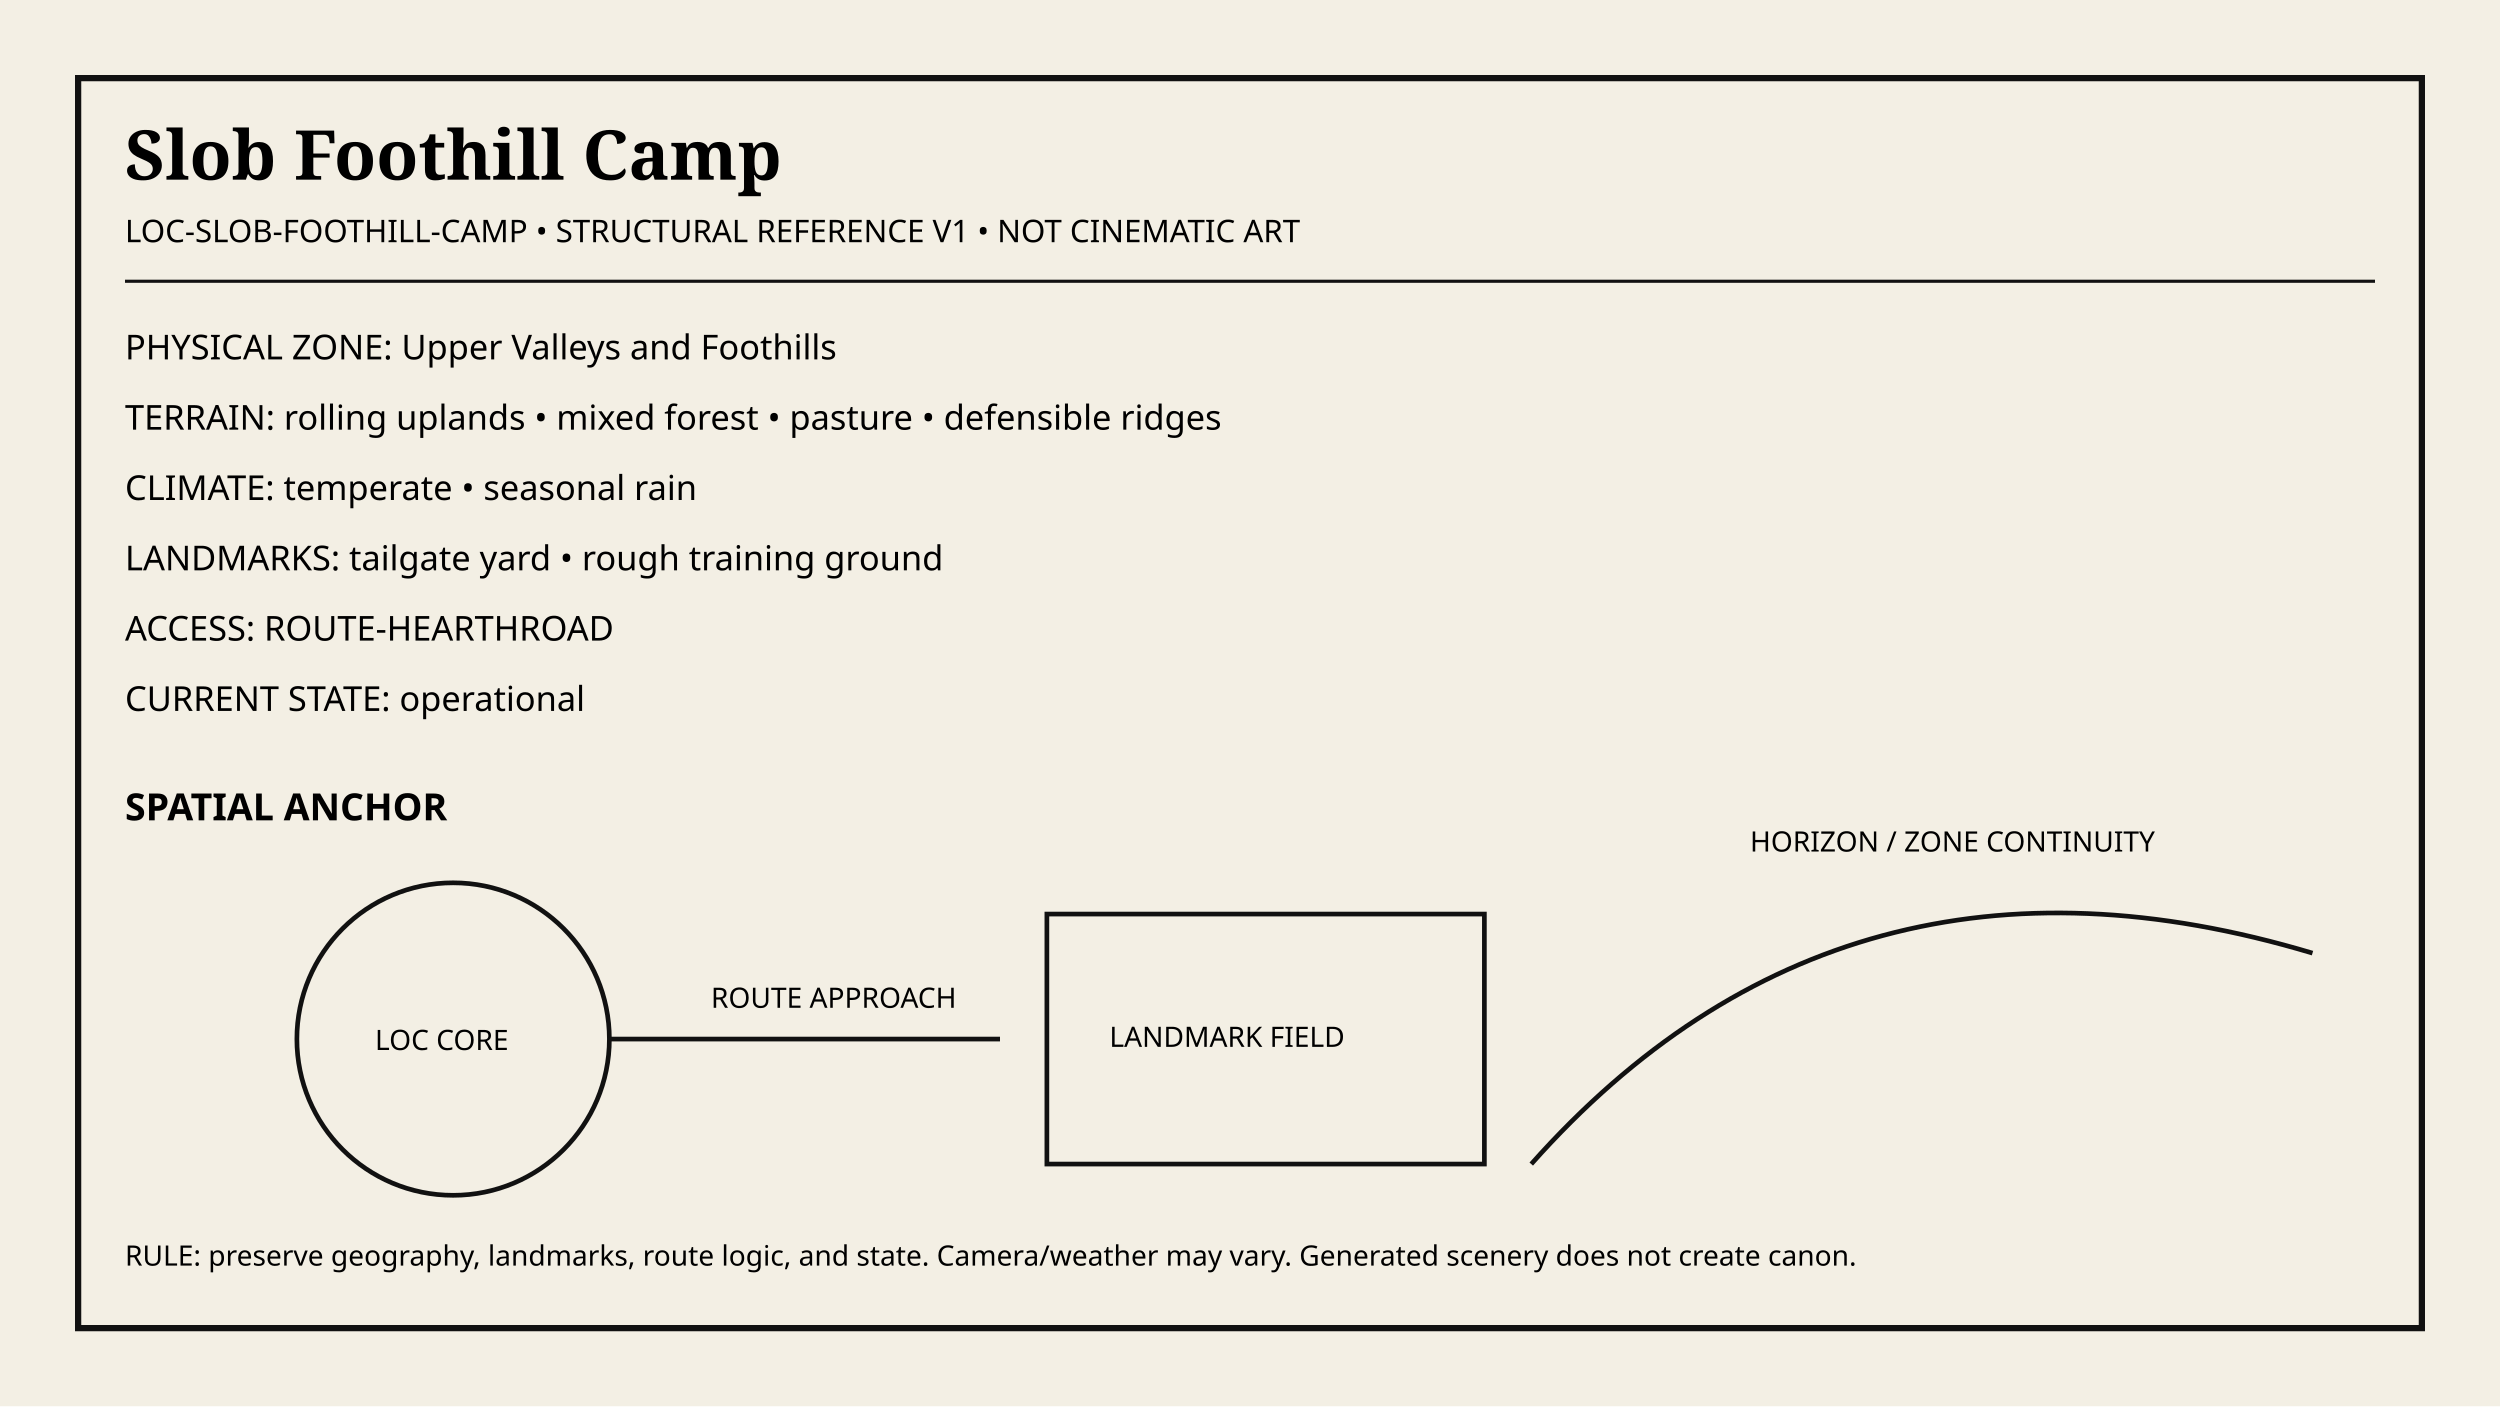
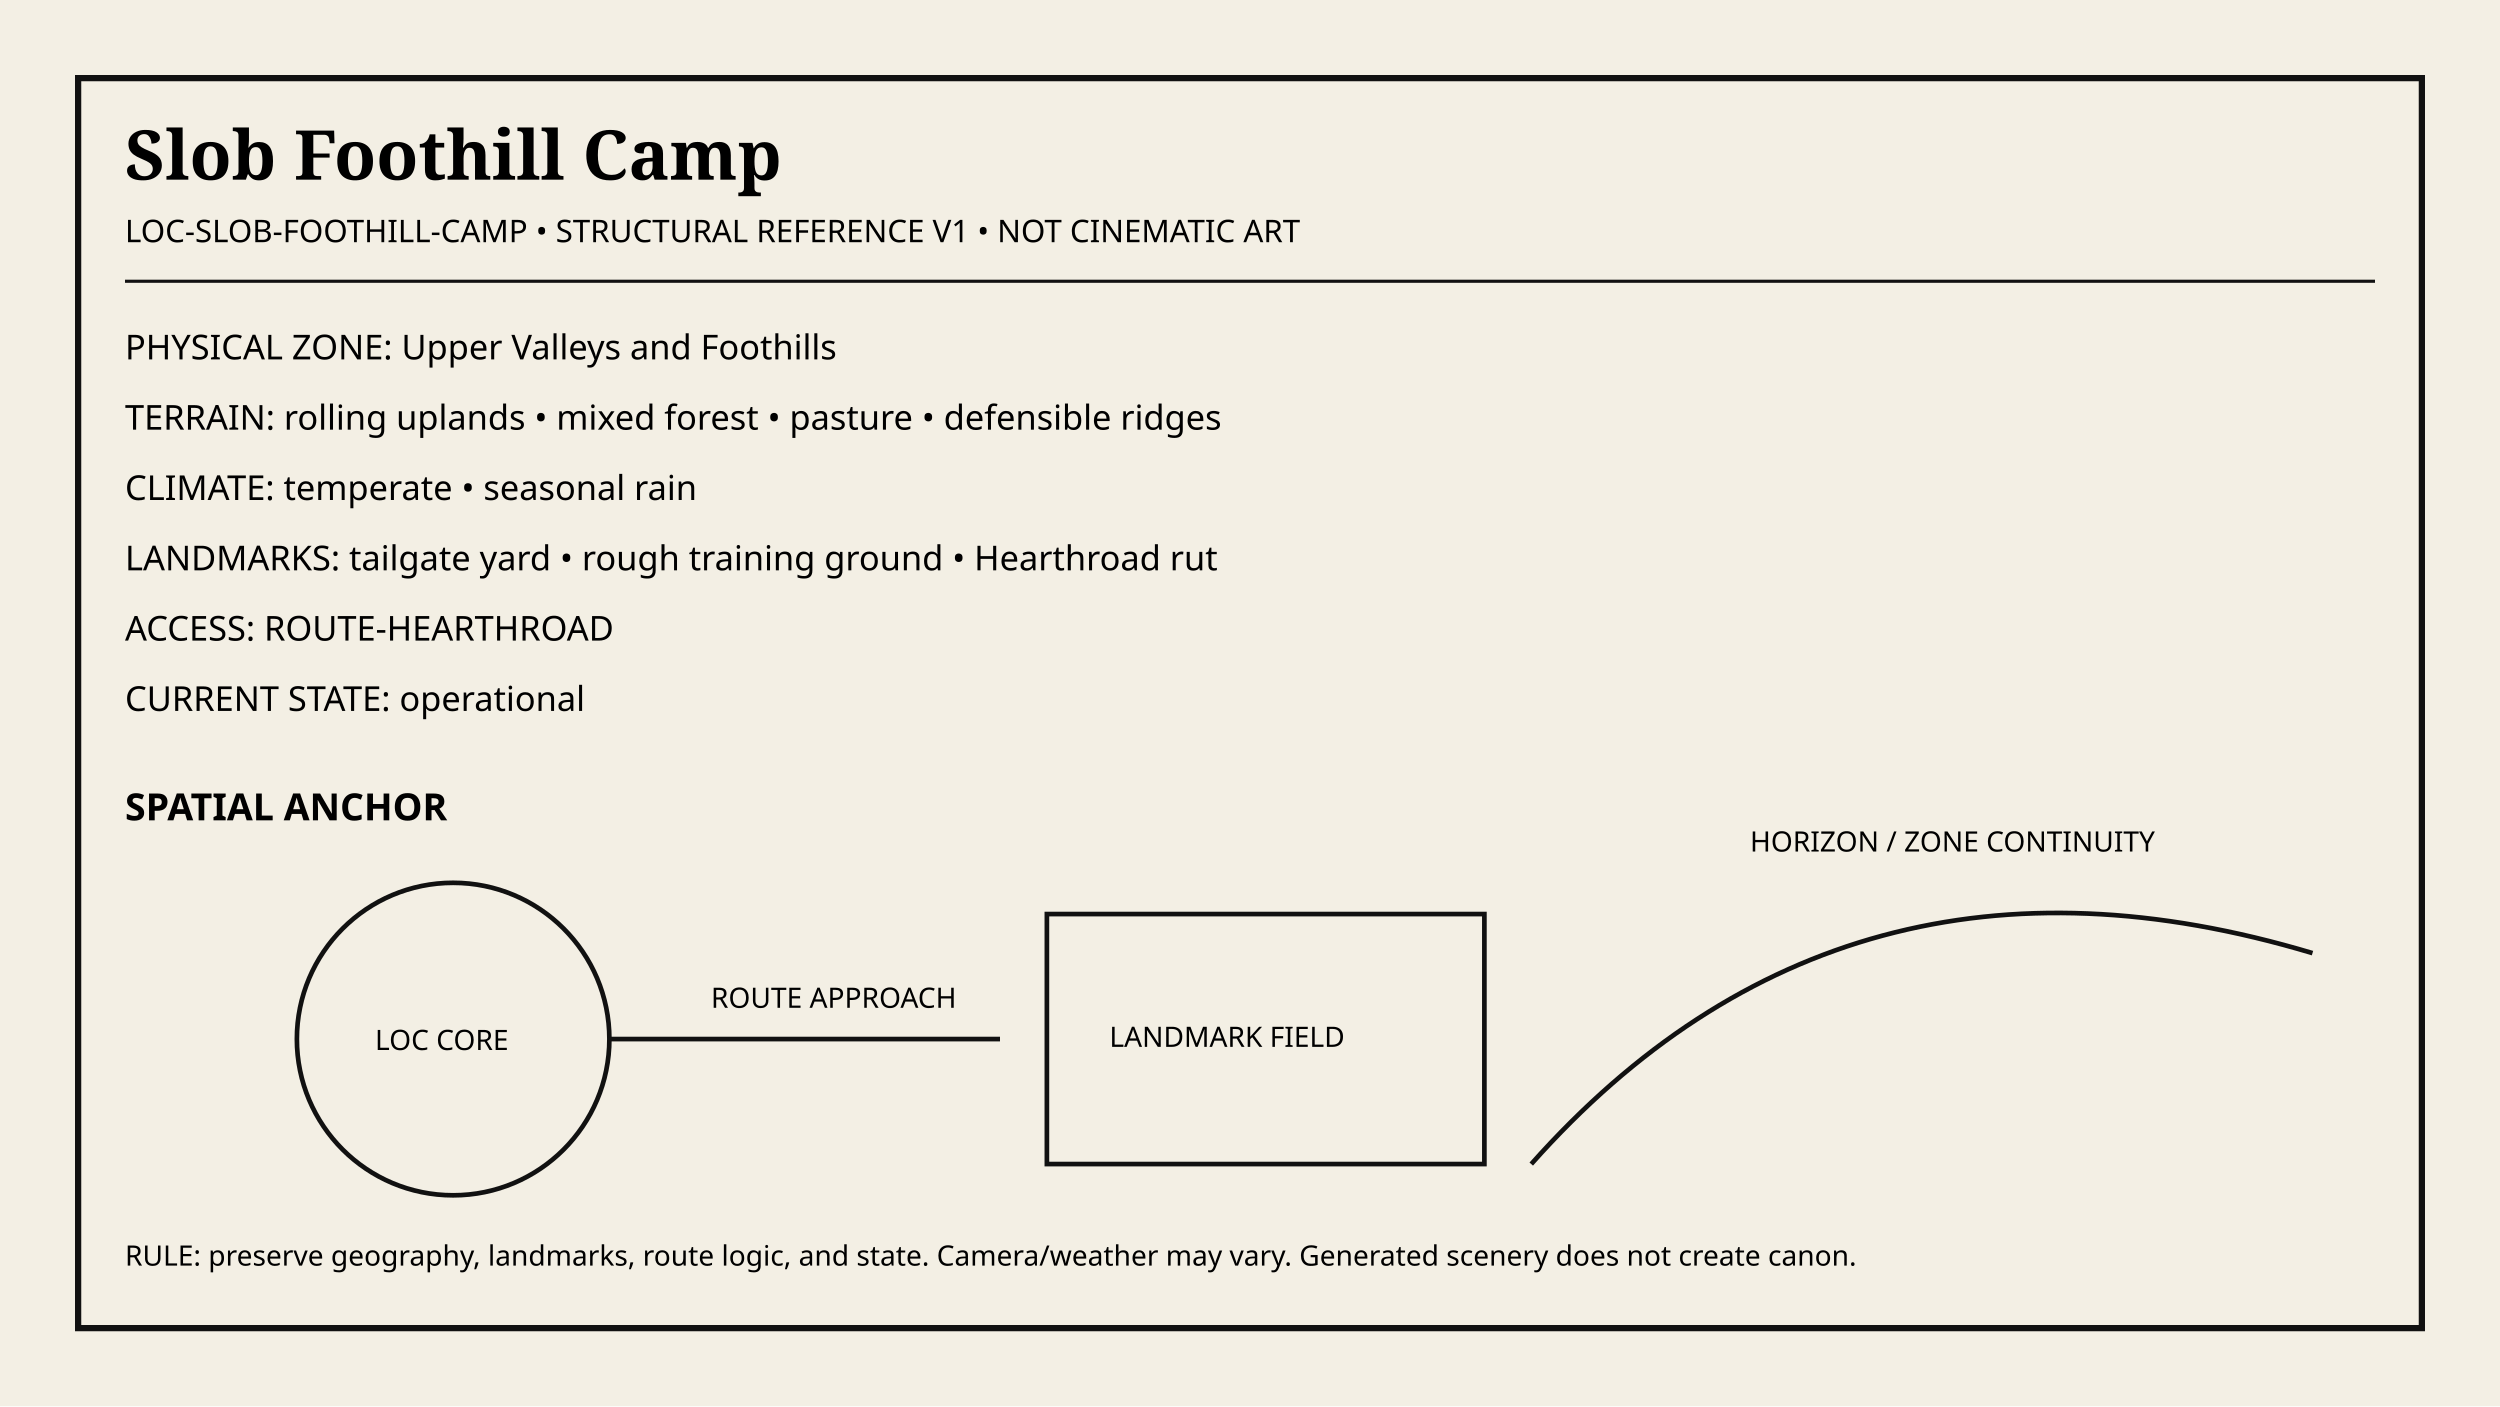
<svg xmlns="http://www.w3.org/2000/svg" width="1600" height="900" viewBox="0 0 1600 900">
  <rect width="1600" height="900" fill="#f3efe4" />
  <rect x="50" y="50" width="1500" height="800" fill="none" stroke="#111" stroke-width="4" />
  <text x="80" y="115" font-family="serif" font-size="44" font-weight="700">Slob Foothill Camp</text>
  <text x="80" y="155" font-family="sans-serif" font-size="20">LOC-SLOB-FOOTHILL-CAMP • STRUCTURAL REFERENCE V1 • NOT CINEMATIC ART</text>
  <line x1="80" y1="180" x2="1520" y2="180" stroke="#111" stroke-width="2" />
  <text x="80" y="230" font-family="sans-serif" font-size="22">PHYSICAL ZONE: Upper Valleys and Foothills</text>
  <text x="80" y="275" font-family="sans-serif" font-size="22">TERRAIN: rolling uplands • mixed forest • pasture • defensible ridges</text>
  <text x="80" y="320" font-family="sans-serif" font-size="22">CLIMATE: temperate • seasonal rain</text>
-   <text x="80" y="365" font-family="sans-serif" font-size="22">LANDMARKS: tailgate yard • rough training ground</text>
+   <text x="80" y="365" font-family="sans-serif" font-size="22">LANDMARKS: tailgate yard • rough training ground • Hearthroad rut</text>
  <text x="80" y="410" font-family="sans-serif" font-size="22">ACCESS: ROUTE-HEARTHROAD</text>
  <text x="80" y="455" font-family="sans-serif" font-size="22">CURRENT STATE: operational</text>
  <text x="80" y="525" font-family="sans-serif" font-size="24" font-weight="700">SPATIAL ANCHOR</text>
  <circle cx="290" cy="665" r="100" fill="none" stroke="#111" stroke-width="3" />
  <text x="240" y="672" font-family="sans-serif" font-size="18">LOC CORE</text>
  <line x1="390" y1="665" x2="640" y2="665" stroke="#111" stroke-width="3" />
  <text x="455" y="645" font-family="sans-serif" font-size="18">ROUTE APPROACH</text>
  <rect x="670" y="585" width="280" height="160" fill="none" stroke="#111" stroke-width="3" />
  <text x="710" y="670" font-family="sans-serif" font-size="18">LANDMARK FIELD</text>
  <path d="M980 745 Q1180 520 1480 610" fill="none" stroke="#111" stroke-width="3" />
  <text x="1120" y="545" font-family="sans-serif" font-size="18">HORIZON / ZONE CONTINUITY</text>
  <text x="80" y="810" font-family="sans-serif" font-size="18">RULE: preserve geography, landmarks, route logic, and state. Camera/weather may vary. Generated scenery does not create canon.</text>
</svg>
